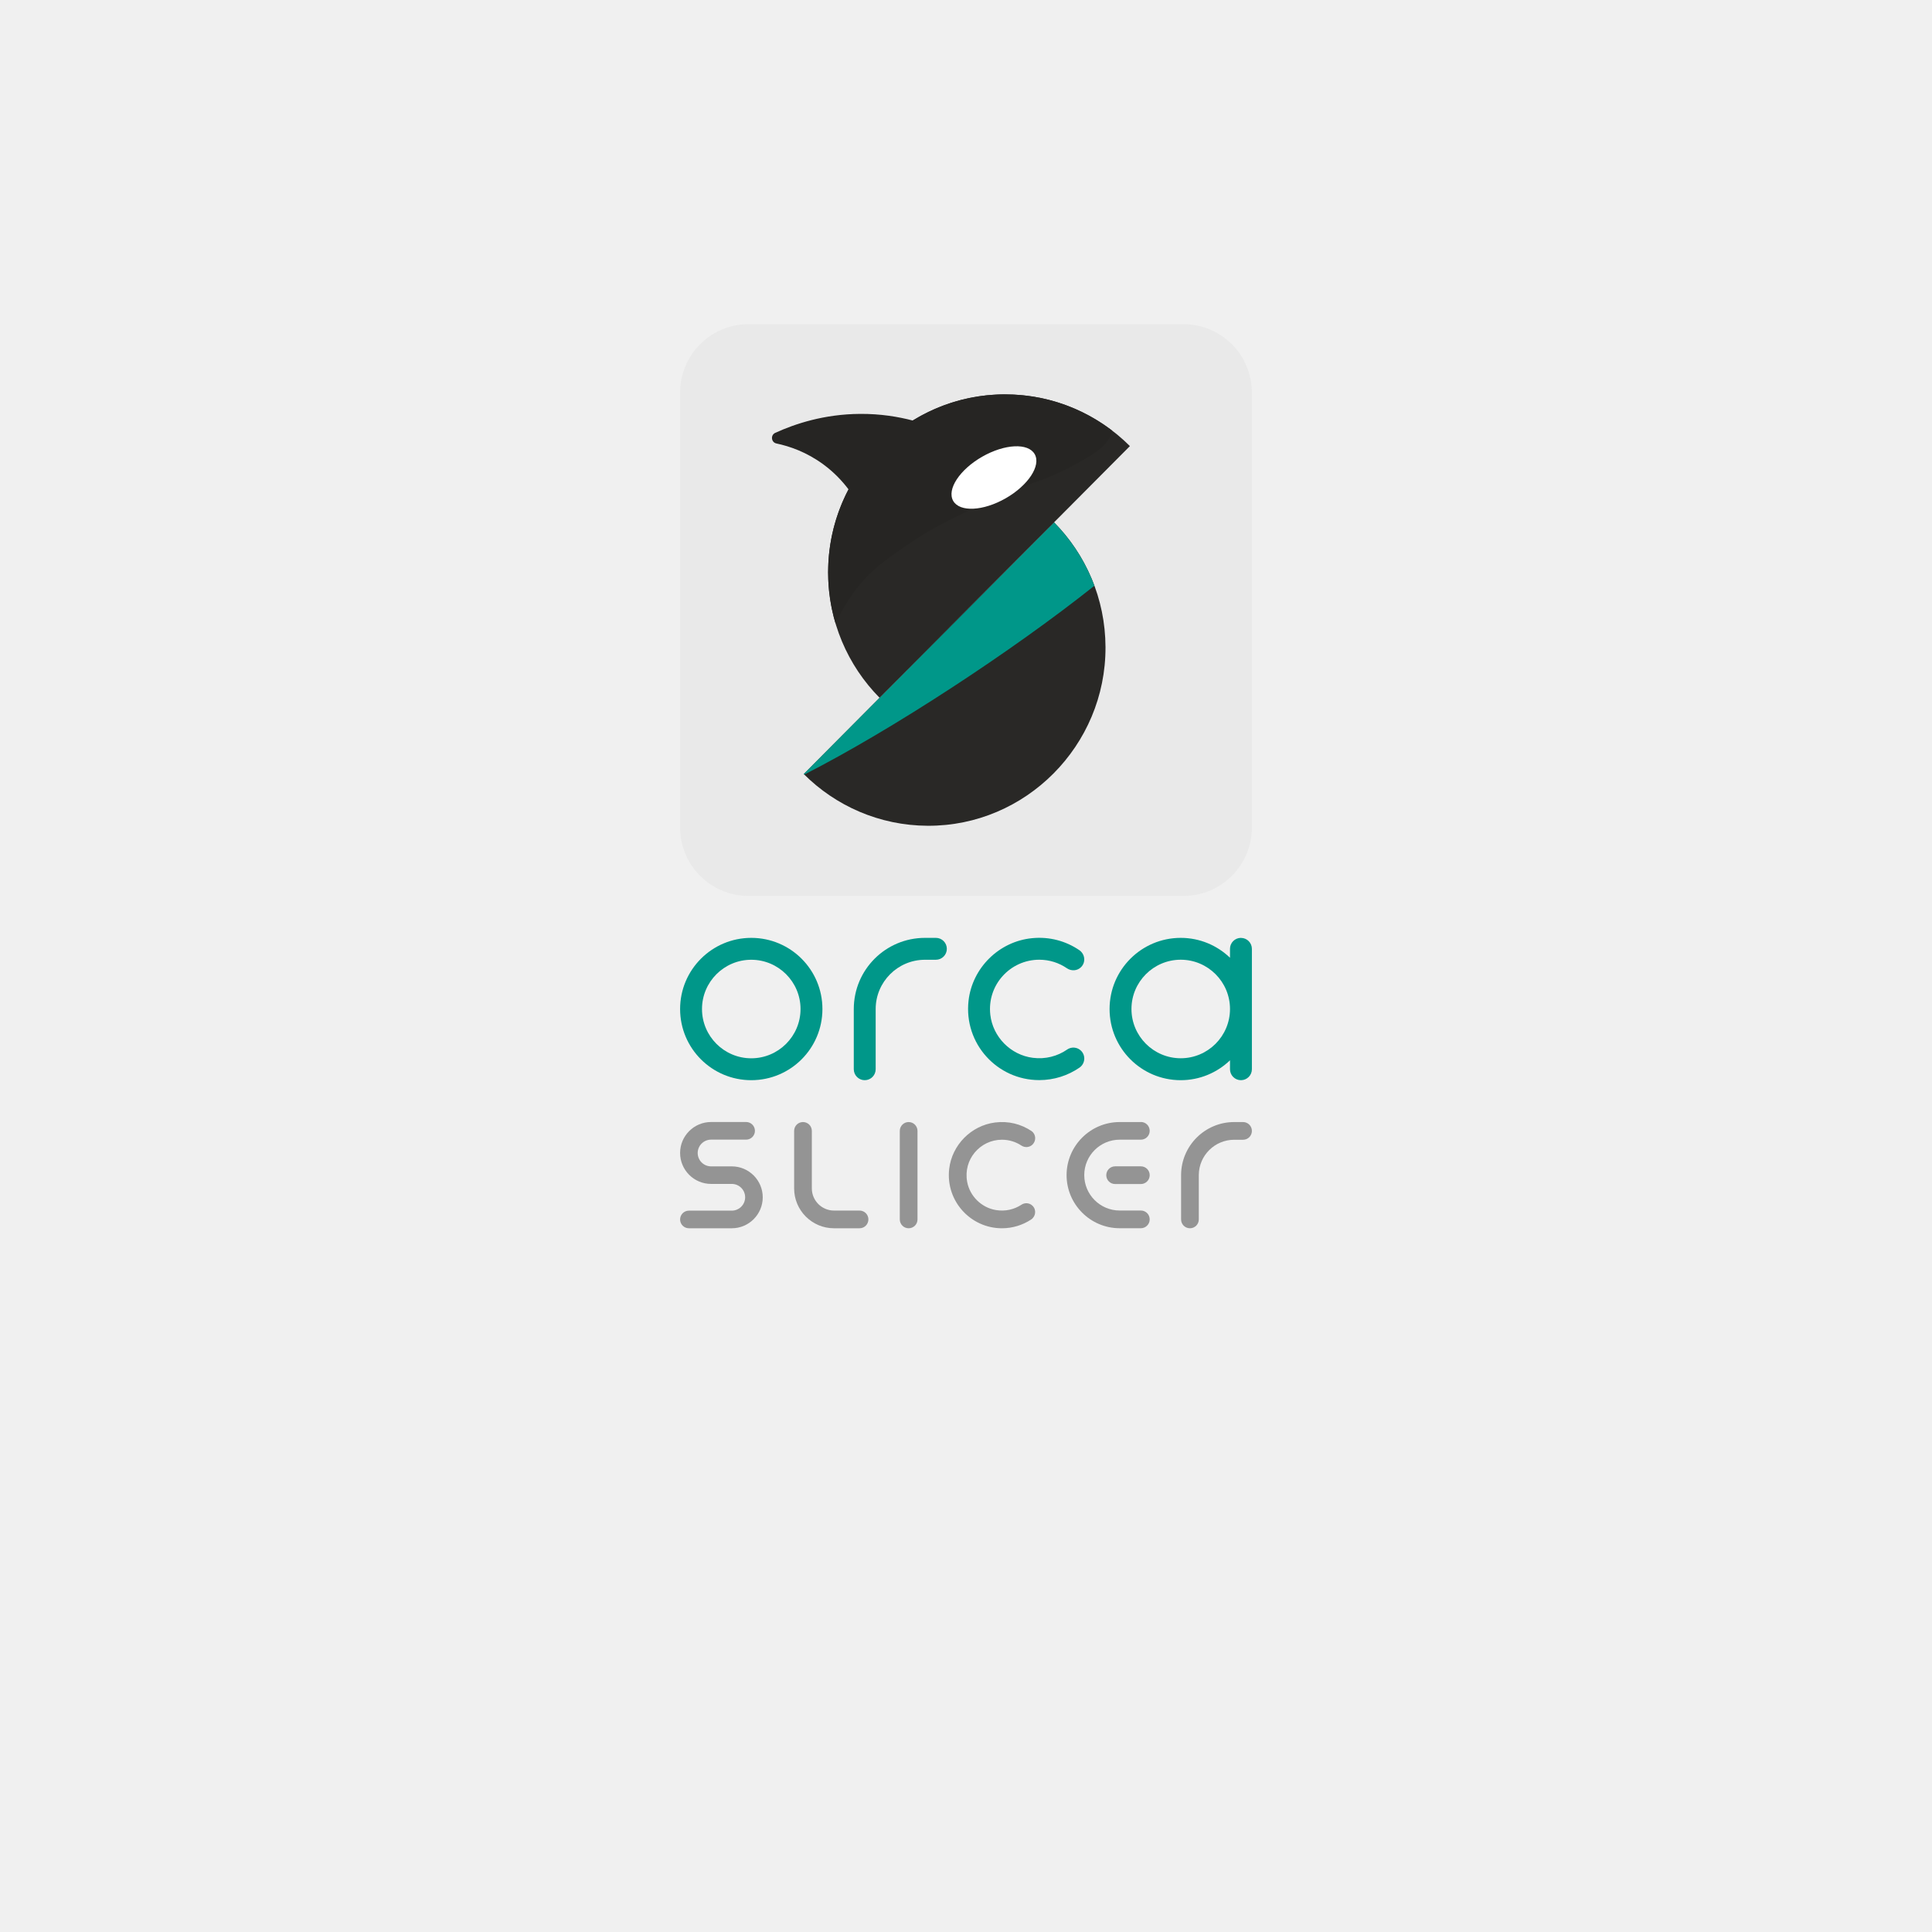
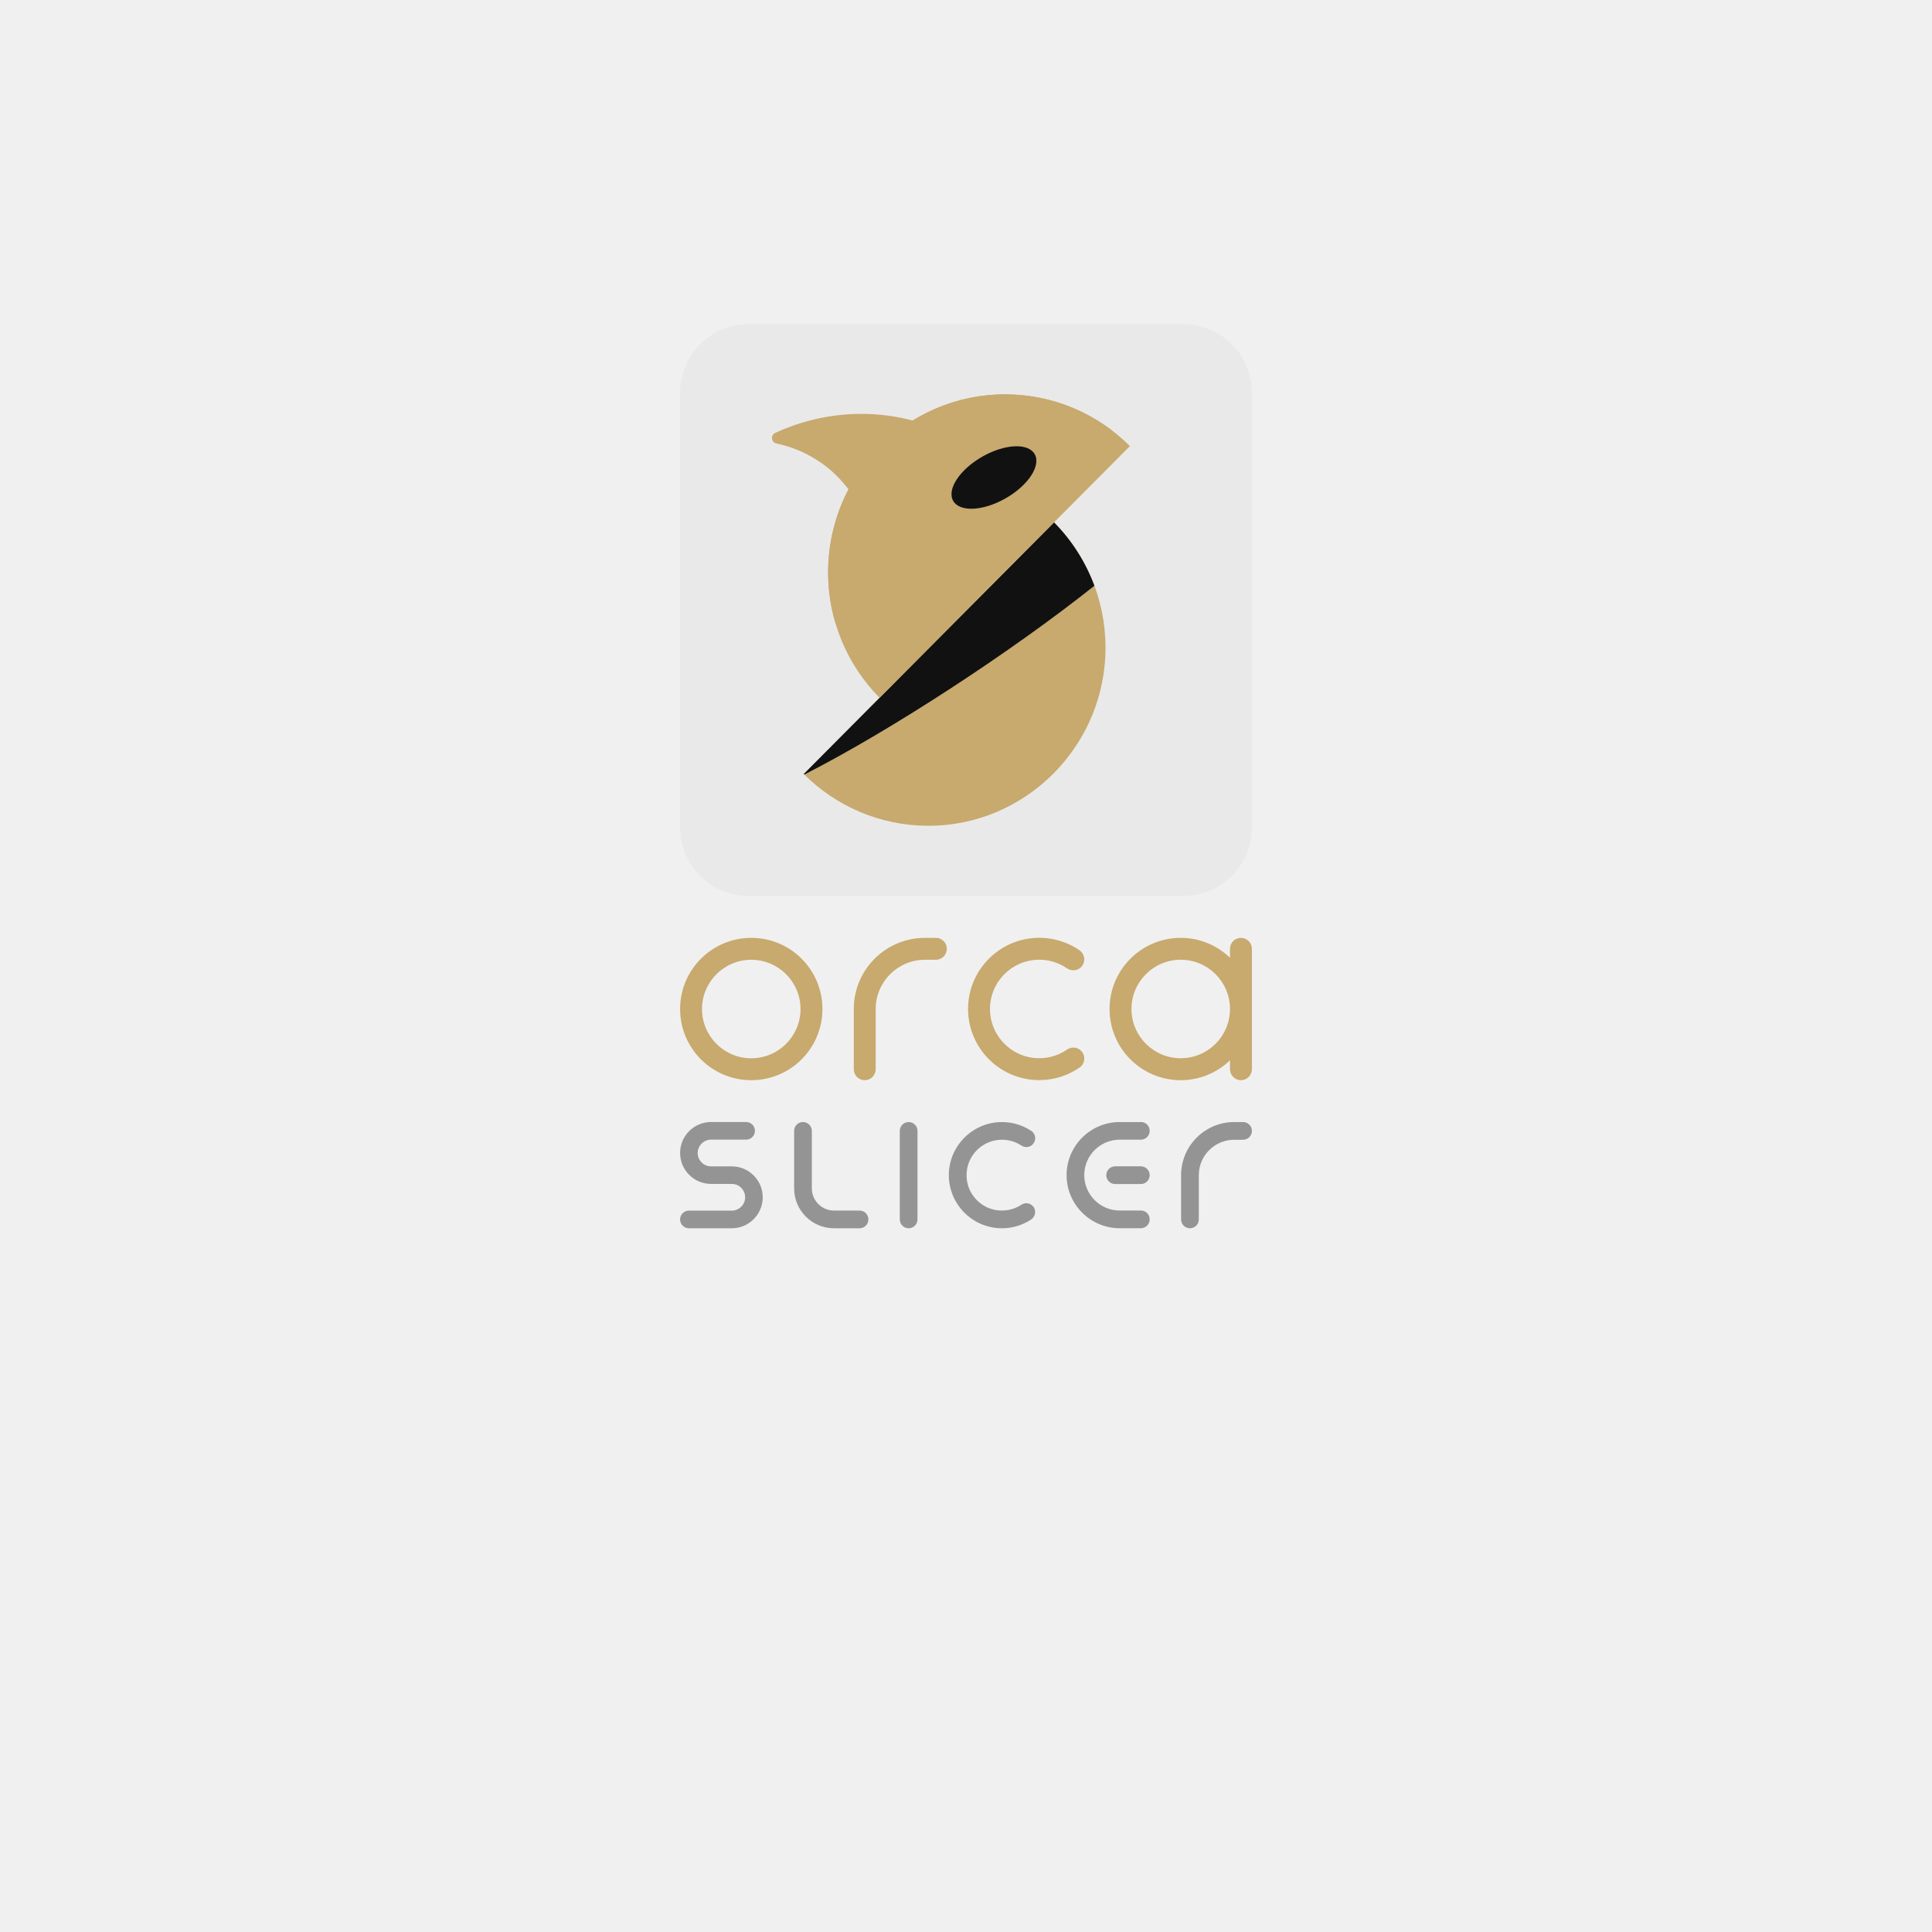
<svg xmlns="http://www.w3.org/2000/svg" id="a" width="480" height="480" viewBox="0 0 480 480">
  <g id="b">
    <g id="c">
      <rect x="168.97" y="80.54" width="142.05" height="142.05" rx="17" ry="17" style="fill:#e9e9e9;" />
    </g>
  </g>
  <g id="d">
-     <path id="e" d="M199.69,192.31c7.91,7.9,18.79,12.8,30.81,12.85,24.33.1,44.25-19.93,44.16-44.4-.05-12.09-4.92-23.03-12.78-30.98l-62.19,62.53Z" style="fill:#292826;" />
+     <path id="e" d="M199.69,192.31c7.91,7.9,18.79,12.8,30.81,12.85,24.33.1,44.25-19.93,44.16-44.4-.05-12.09-4.92-23.03-12.78-30.98l-62.19,62.53Z" style="fill:#C8A96E;" />
  </g>
  <g id="f">
-     <path id="g" d="M261.88,129.78l-62.19,62.53s.09.09.13.13c21.79-11.11,51.62-30.64,72.08-46.91-2.21-5.96-5.66-11.32-10.03-15.75" style="fill:#009789;" />
+     <path id="g" d="M261.88,129.78l-62.19,62.53s.09.09.13.13c21.79-11.11,51.62-30.64,72.08-46.91-2.21-5.96-5.66-11.32-10.03-15.75" style="fill:#111111;" />
  </g>
  <g id="h">
-     <path id="i" d="M249.72,97.98c-24.29,0-43.97,19.8-43.97,44.22,0,12.16,4.88,23.17,12.78,31.16l62.19-62.53c-7.95-7.94-18.9-12.85-30.99-12.85" style="fill:#292826;" />
+     <path id="i" d="M249.72,97.98c-24.29,0-43.97,19.8-43.97,44.22,0,12.16,4.88,23.17,12.78,31.16l62.19-62.53c-7.95-7.94-18.9-12.85-30.99-12.85" style="fill:#C8A96E;" />
  </g>
  <g id="j">
-     <path id="k" d="M249.72,97.98c-8.41,0-16.27,2.38-22.95,6.5-3.58-.94-8.02-1.69-13.12-1.65-8.89.06-16.12,2.46-21.04,4.71-1.22.56-1.02,2.37.29,2.64,3.23.68,7.49,2.12,11.7,5.23,2.66,1.96,4.68,4.14,6.21,6.17-3.23,6.16-5.07,13.17-5.07,20.62,0,4.44.65,8.73,1.87,12.78,1.86-4.12,3.81-6.88,4.44-7.74,4.04-5.55,8.31-8.44,14.62-12.7,4.65-3.14,11.1-6.83,29.65-14.45,0,0,5.8-1.63,13.58-6.26,3.1-1.84,5.46-3.58,6.21-6.31.05-.19.1-.38.14-.57-7.38-5.62-16.57-8.96-26.53-8.96" style="fill:#262523;" />
+     <path id="k" d="M249.72,97.98c-8.41,0-16.27,2.38-22.95,6.5-3.58-.94-8.02-1.69-13.12-1.65-8.89.06-16.12,2.46-21.04,4.71-1.22.56-1.02,2.37.29,2.64,3.23.68,7.49,2.12,11.7,5.23,2.66,1.96,4.68,4.14,6.21,6.17-3.23,6.16-5.07,13.17-5.07,20.62,0,4.44.65,8.73,1.87,12.78,1.86-4.12,3.81-6.88,4.44-7.74,4.04-5.55,8.31-8.44,14.62-12.7,4.65-3.14,11.1-6.83,29.65-14.45,0,0,5.8-1.63,13.58-6.26,3.1-1.84,5.46-3.58,6.21-6.31.05-.19.1-.38.14-.57-7.38-5.62-16.57-8.96-26.53-8.96" style="fill:#C8A96E;" />
  </g>
  <g id="l">
-     <path id="m" d="M257.07,112.84c1.61,2.85-1.62,7.76-7.21,10.96-5.6,3.2-11.44,3.48-13.05.63-1.61-2.85,1.62-7.76,7.21-10.96,5.6-3.2,11.44-3.48,13.05-.63" style="fill:#fff;" />
+     <path id="m" d="M257.07,112.84c1.61,2.85-1.62,7.76-7.21,10.96-5.6,3.2-11.44,3.48-13.05.63-1.61-2.85,1.62-7.76,7.21-10.96,5.6-3.2,11.44-3.48,13.05-.63" style="fill:#111111;" />
  </g>
  <path d="M225.75,278.77c-1.21,0-2.2.98-2.2,2.2v21.99c0,1.21.98,2.2,2.2,2.2s2.2-.98,2.2-2.2v-21.99c0-1.21-.98-2.2-2.2-2.2Z" style="fill:#949494;" />
  <path d="M283.44,278.77h-5.26c-7.27,0-13.19,5.92-13.19,13.19s5.92,13.19,13.19,13.19h5.26c1.21,0,2.2-.98,2.2-2.2s-.98-2.2-2.2-2.2h-5.26c-4.85,0-8.8-3.95-8.8-8.8s3.95-8.8,8.8-8.8h5.26c1.21,0,2.2-.98,2.2-2.2s-.98-2.2-2.2-2.2Z" style="fill:#949494;" />
  <path d="M283.44,289.77h-6.39c-1.21,0-2.2.98-2.2,2.2s.98,2.2,2.2,2.2h6.39c1.21,0,2.2-.98,2.2-2.2s-.98-2.2-2.2-2.2Z" style="fill:#949494;" />
  <path d="M181.81,305.16h-10.65c-1.21,0-2.19-.98-2.19-2.19s.98-2.19,2.19-2.19h10.65c1.83,0,3.32-1.49,3.32-3.32s-1.49-3.32-3.32-3.32h-5.15c-4.24,0-7.69-3.45-7.69-7.69s3.45-7.69,7.69-7.69h8.71c1.21,0,2.19.98,2.19,2.19s-.98,2.19-2.19,2.19h-8.71c-1.83,0-3.32,1.49-3.32,3.32s1.49,3.32,3.32,3.32h5.15c4.24,0,7.69,3.45,7.69,7.69s-3.45,7.69-7.69,7.69Z" style="fill:#949494;" />
  <path d="M253.77,299.31c-1.78,1.17-4,1.72-6.36,1.32-3.57-.6-6.46-3.44-7.12-7-1.03-5.58,3.24-10.47,8.64-10.47,1.78,0,3.44.53,4.83,1.45.88.58,2.04.48,2.78-.26h0c.97-.97.84-2.6-.29-3.36-2.53-1.7-5.68-2.54-9.04-2.11-5.94.76-10.71,5.6-11.39,11.55-.9,7.96,5.33,14.73,13.11,14.73,2.67,0,5.15-.8,7.23-2.16,1.18-.78,1.38-2.42.38-3.42h0c-.74-.74-1.9-.85-2.77-.27Z" style="fill:#949494;" />
  <path d="M213.55,300.76h-6.35c-3.03,0-5.5-2.47-5.5-5.5v-14.29c0-1.21-.98-2.2-2.2-2.2s-2.2.98-2.2,2.2v14.29c0,5.46,4.44,9.9,9.9,9.9h6.35c1.21,0,2.2-.98,2.2-2.2s-.98-2.2-2.2-2.2Z" style="fill:#949494;" />
  <path d="M308.83,283.17h-2.2c-4.82,0-8.75,3.9-8.79,8.72v11.07c0,1.21-.98,2.2-2.2,2.2s-2.2-.98-2.2-2.2v-11.07c.04-7.24,5.94-13.12,13.19-13.12h2.2c1.21,0,2.2.98,2.2,2.2s-.98,2.2-2.2,2.2Z" style="fill:#949494;" />
-   <path d="M186.65,238.45c6.75,0,12.24,5.49,12.24,12.24s-5.49,12.24-12.24,12.24-12.24-5.49-12.24-12.24,5.49-12.24,12.24-12.24M186.65,233.01c-9.76,0-17.68,7.91-17.68,17.68s7.91,17.68,17.68,17.68,17.68-7.91,17.68-17.68-7.91-17.68-17.68-17.68h0Z" style="fill:#009789;" />
-   <path d="M308.31,233.01c-1.5,0-2.72,1.22-2.72,2.72v2.22c-3.18-3.05-7.48-4.94-12.24-4.94-9.76,0-17.68,7.91-17.68,17.68s7.91,17.68,17.68,17.68c4.75,0,9.06-1.89,12.24-4.94v2.22c0,1.5,1.22,2.72,2.72,2.72s2.72-1.22,2.72-2.72v-29.91c0-1.5-1.22-2.72-2.72-2.72ZM293.35,262.92c-6.75,0-12.24-5.49-12.24-12.24s5.49-12.24,12.24-12.24,12.24,5.49,12.24,12.24-5.49,12.24-12.24,12.24Z" style="fill:#009789;" />
-   <path d="M232.52,233.01h-2.72c-9.76,0-17.68,7.91-17.68,17.68v14.96c0,1.5,1.22,2.72,2.72,2.72s2.72-1.22,2.72-2.72v-14.96c0-6.75,5.49-12.24,12.24-12.24h0s2.72,0,2.72,0c1.5,0,2.72-1.22,2.72-2.72s-1.22-2.72-2.72-2.72Z" style="fill:#009789;" />
-   <path d="M265.11,260.77c-2.37,1.63-5.34,2.45-8.51,2.04-5.51-.7-9.94-5.19-10.56-10.71-.84-7.38,4.94-13.66,12.16-13.66,2.55,0,4.91.78,6.87,2.12,1.1.75,2.57.67,3.52-.28h0c1.22-1.22.99-3.23-.43-4.21-3.29-2.25-7.39-3.42-11.77-2.98-8.19.81-14.84,7.37-15.76,15.55-1.19,10.67,7.13,19.71,17.56,19.71,3.71,0,7.15-1.14,10-3.1,1.41-.97,1.61-2.98.4-4.19h0c-.93-.93-2.39-1.05-3.48-.3Z" style="fill:#009789;" />
+   <path d="M186.65,238.45c6.75,0,12.24,5.49,12.24,12.24s-5.49,12.24-12.24,12.24-12.24-5.49-12.24-12.24,5.49-12.24,12.24-12.24M186.65,233.01c-9.76,0-17.68,7.91-17.68,17.68s7.91,17.68,17.68,17.68,17.68-7.91,17.68-17.68-7.91-17.68-17.68-17.68h0Z" style="fill:#C8A96E;" />
+   <path d="M308.31,233.01c-1.5,0-2.72,1.22-2.72,2.72v2.22c-3.18-3.05-7.48-4.94-12.24-4.94-9.76,0-17.68,7.91-17.68,17.68s7.91,17.68,17.68,17.68c4.75,0,9.06-1.89,12.24-4.94v2.22c0,1.5,1.22,2.72,2.72,2.72s2.72-1.22,2.72-2.72v-29.91c0-1.5-1.22-2.72-2.72-2.72ZM293.35,262.92c-6.75,0-12.24-5.49-12.24-12.24s5.49-12.24,12.24-12.24,12.24,5.49,12.24,12.24-5.49,12.24-12.24,12.24Z" style="fill:#C8A96E;" />
+   <path d="M232.52,233.01h-2.72c-9.76,0-17.68,7.91-17.68,17.68v14.96c0,1.5,1.22,2.72,2.72,2.72s2.72-1.22,2.72-2.72v-14.96c0-6.75,5.49-12.24,12.24-12.24h0s2.72,0,2.72,0c1.5,0,2.72-1.22,2.72-2.72s-1.22-2.72-2.72-2.72Z" style="fill:#C8A96E;" />
+   <path d="M265.11,260.77c-2.37,1.63-5.34,2.45-8.51,2.04-5.51-.7-9.94-5.19-10.56-10.71-.84-7.38,4.94-13.66,12.16-13.66,2.55,0,4.91.78,6.87,2.12,1.1.75,2.57.67,3.52-.28h0c1.22-1.22.99-3.23-.43-4.21-3.29-2.25-7.39-3.42-11.77-2.98-8.19.81-14.84,7.37-15.76,15.55-1.19,10.67,7.13,19.71,17.56,19.71,3.71,0,7.15-1.14,10-3.1,1.41-.97,1.61-2.98.4-4.19h0c-.93-.93-2.39-1.05-3.48-.3Z" style="fill:#C8A96E;" />
</svg>
